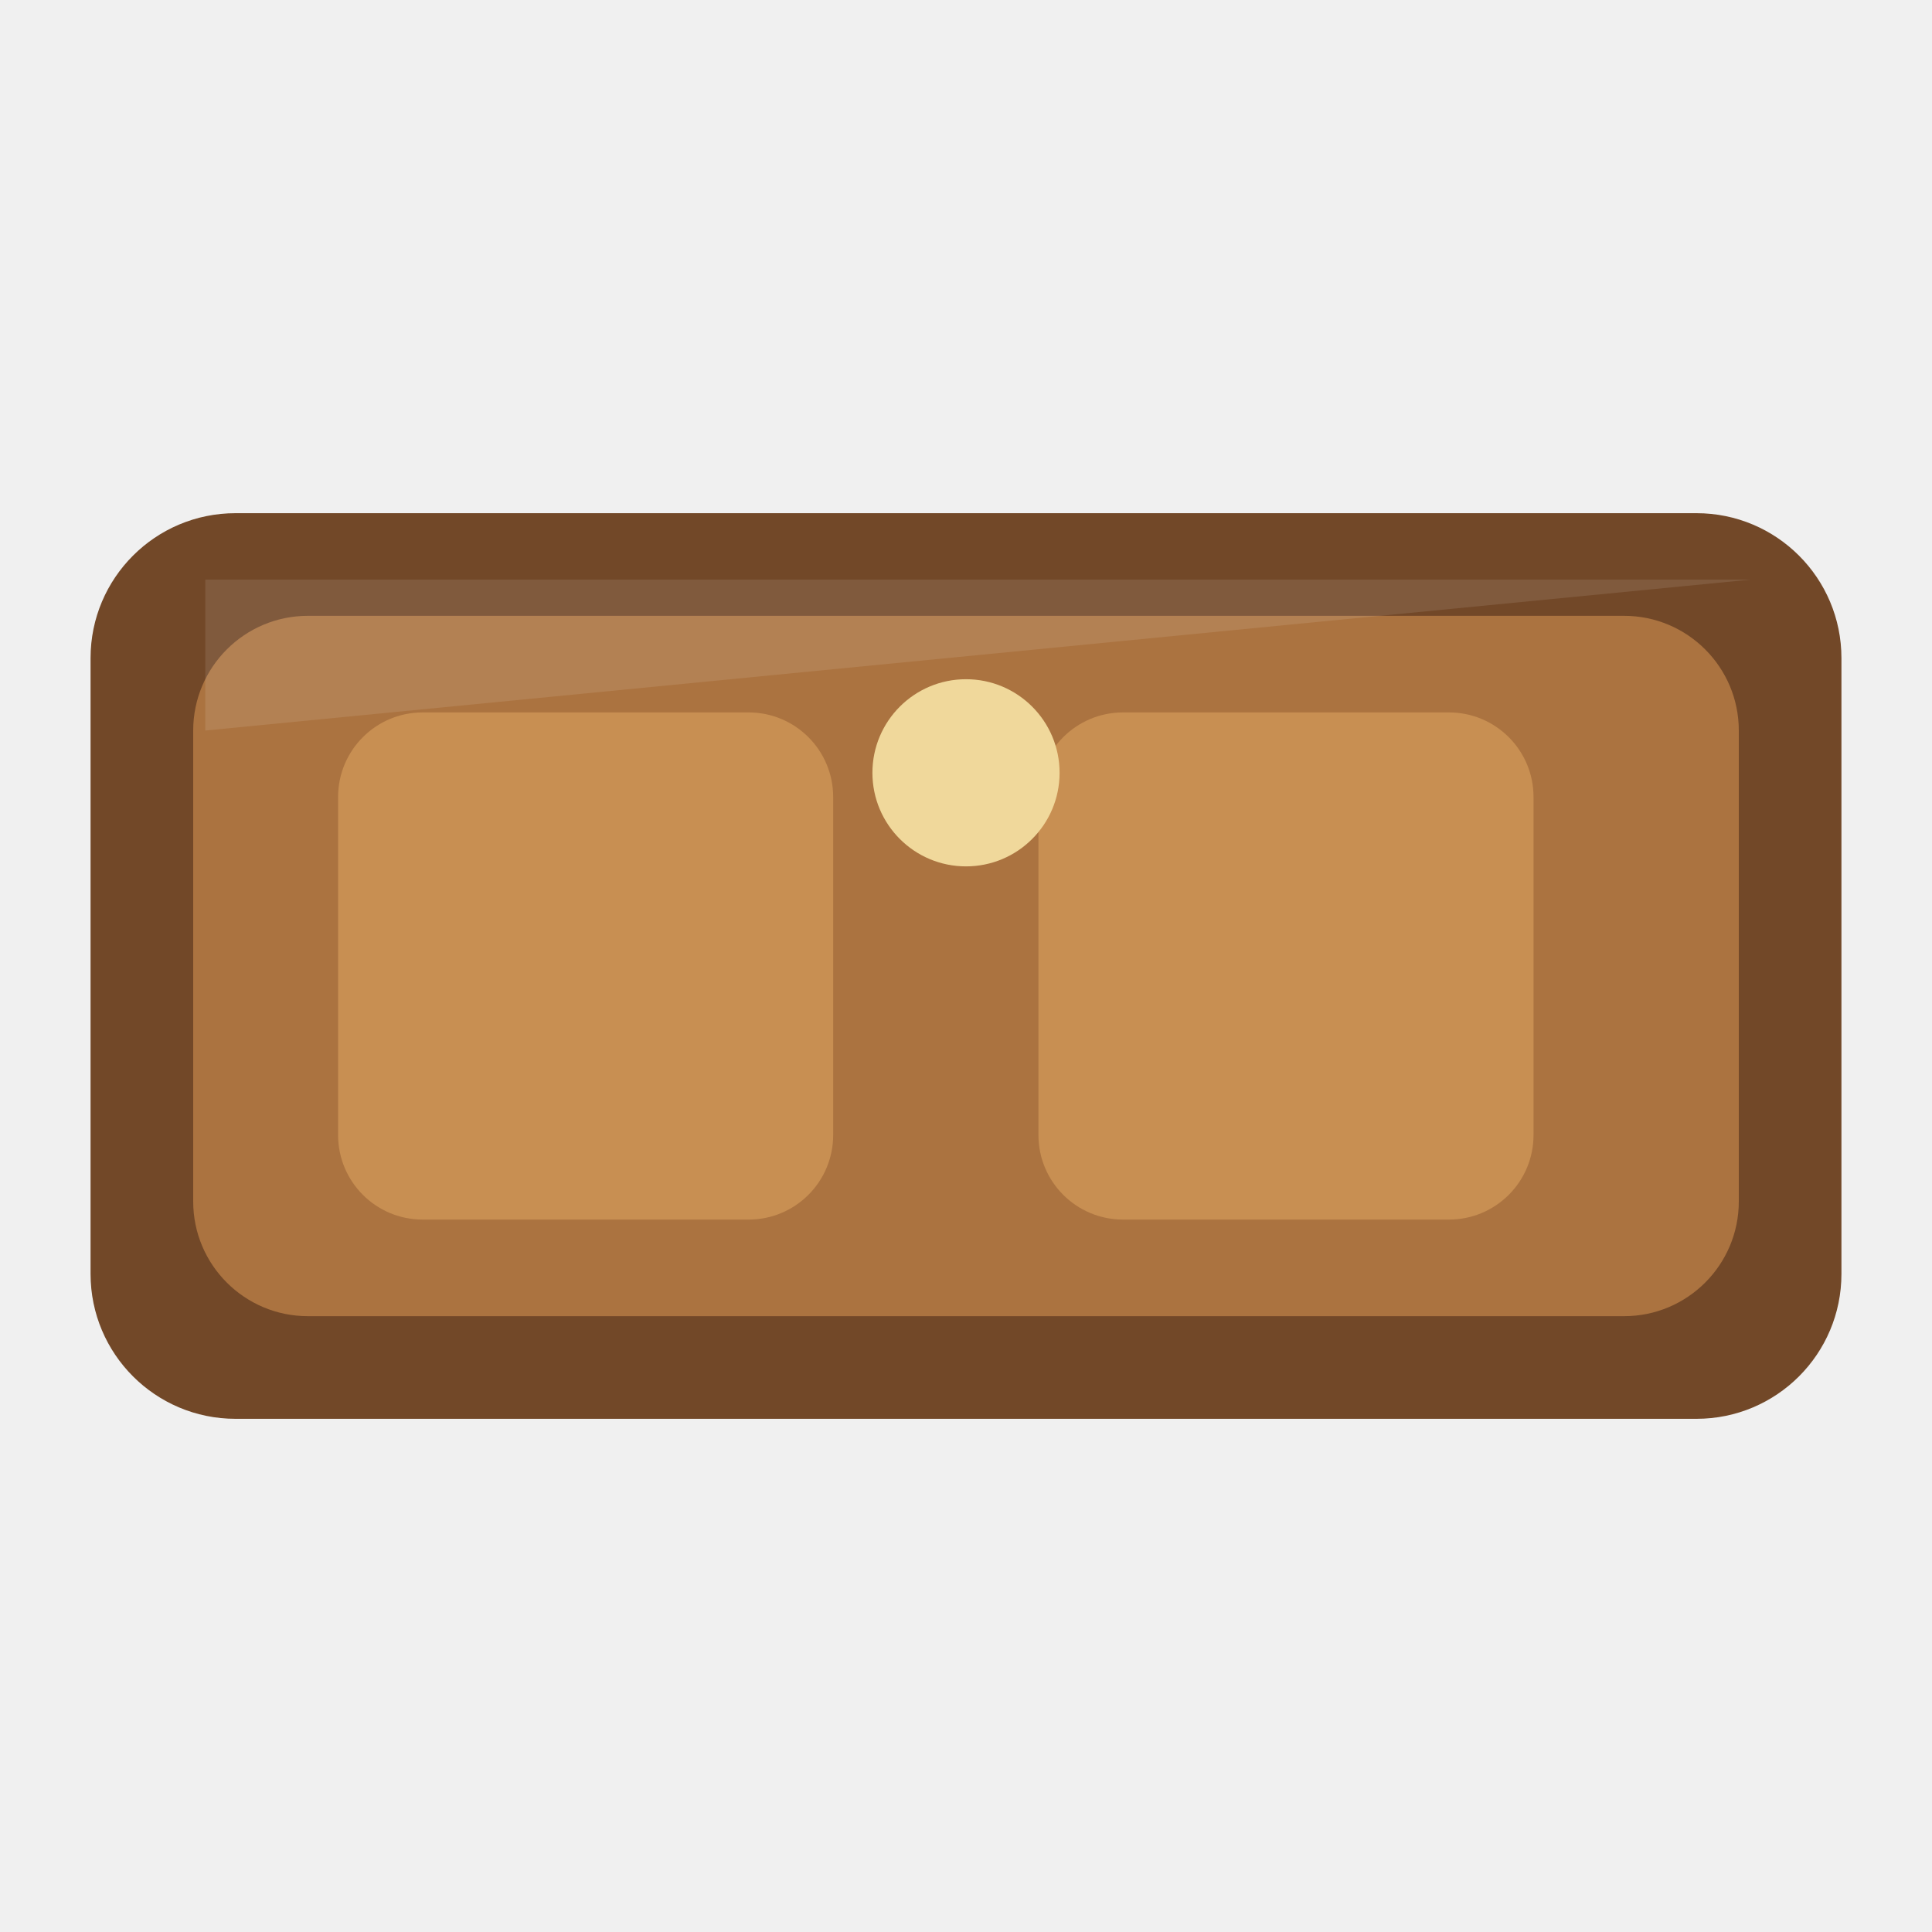
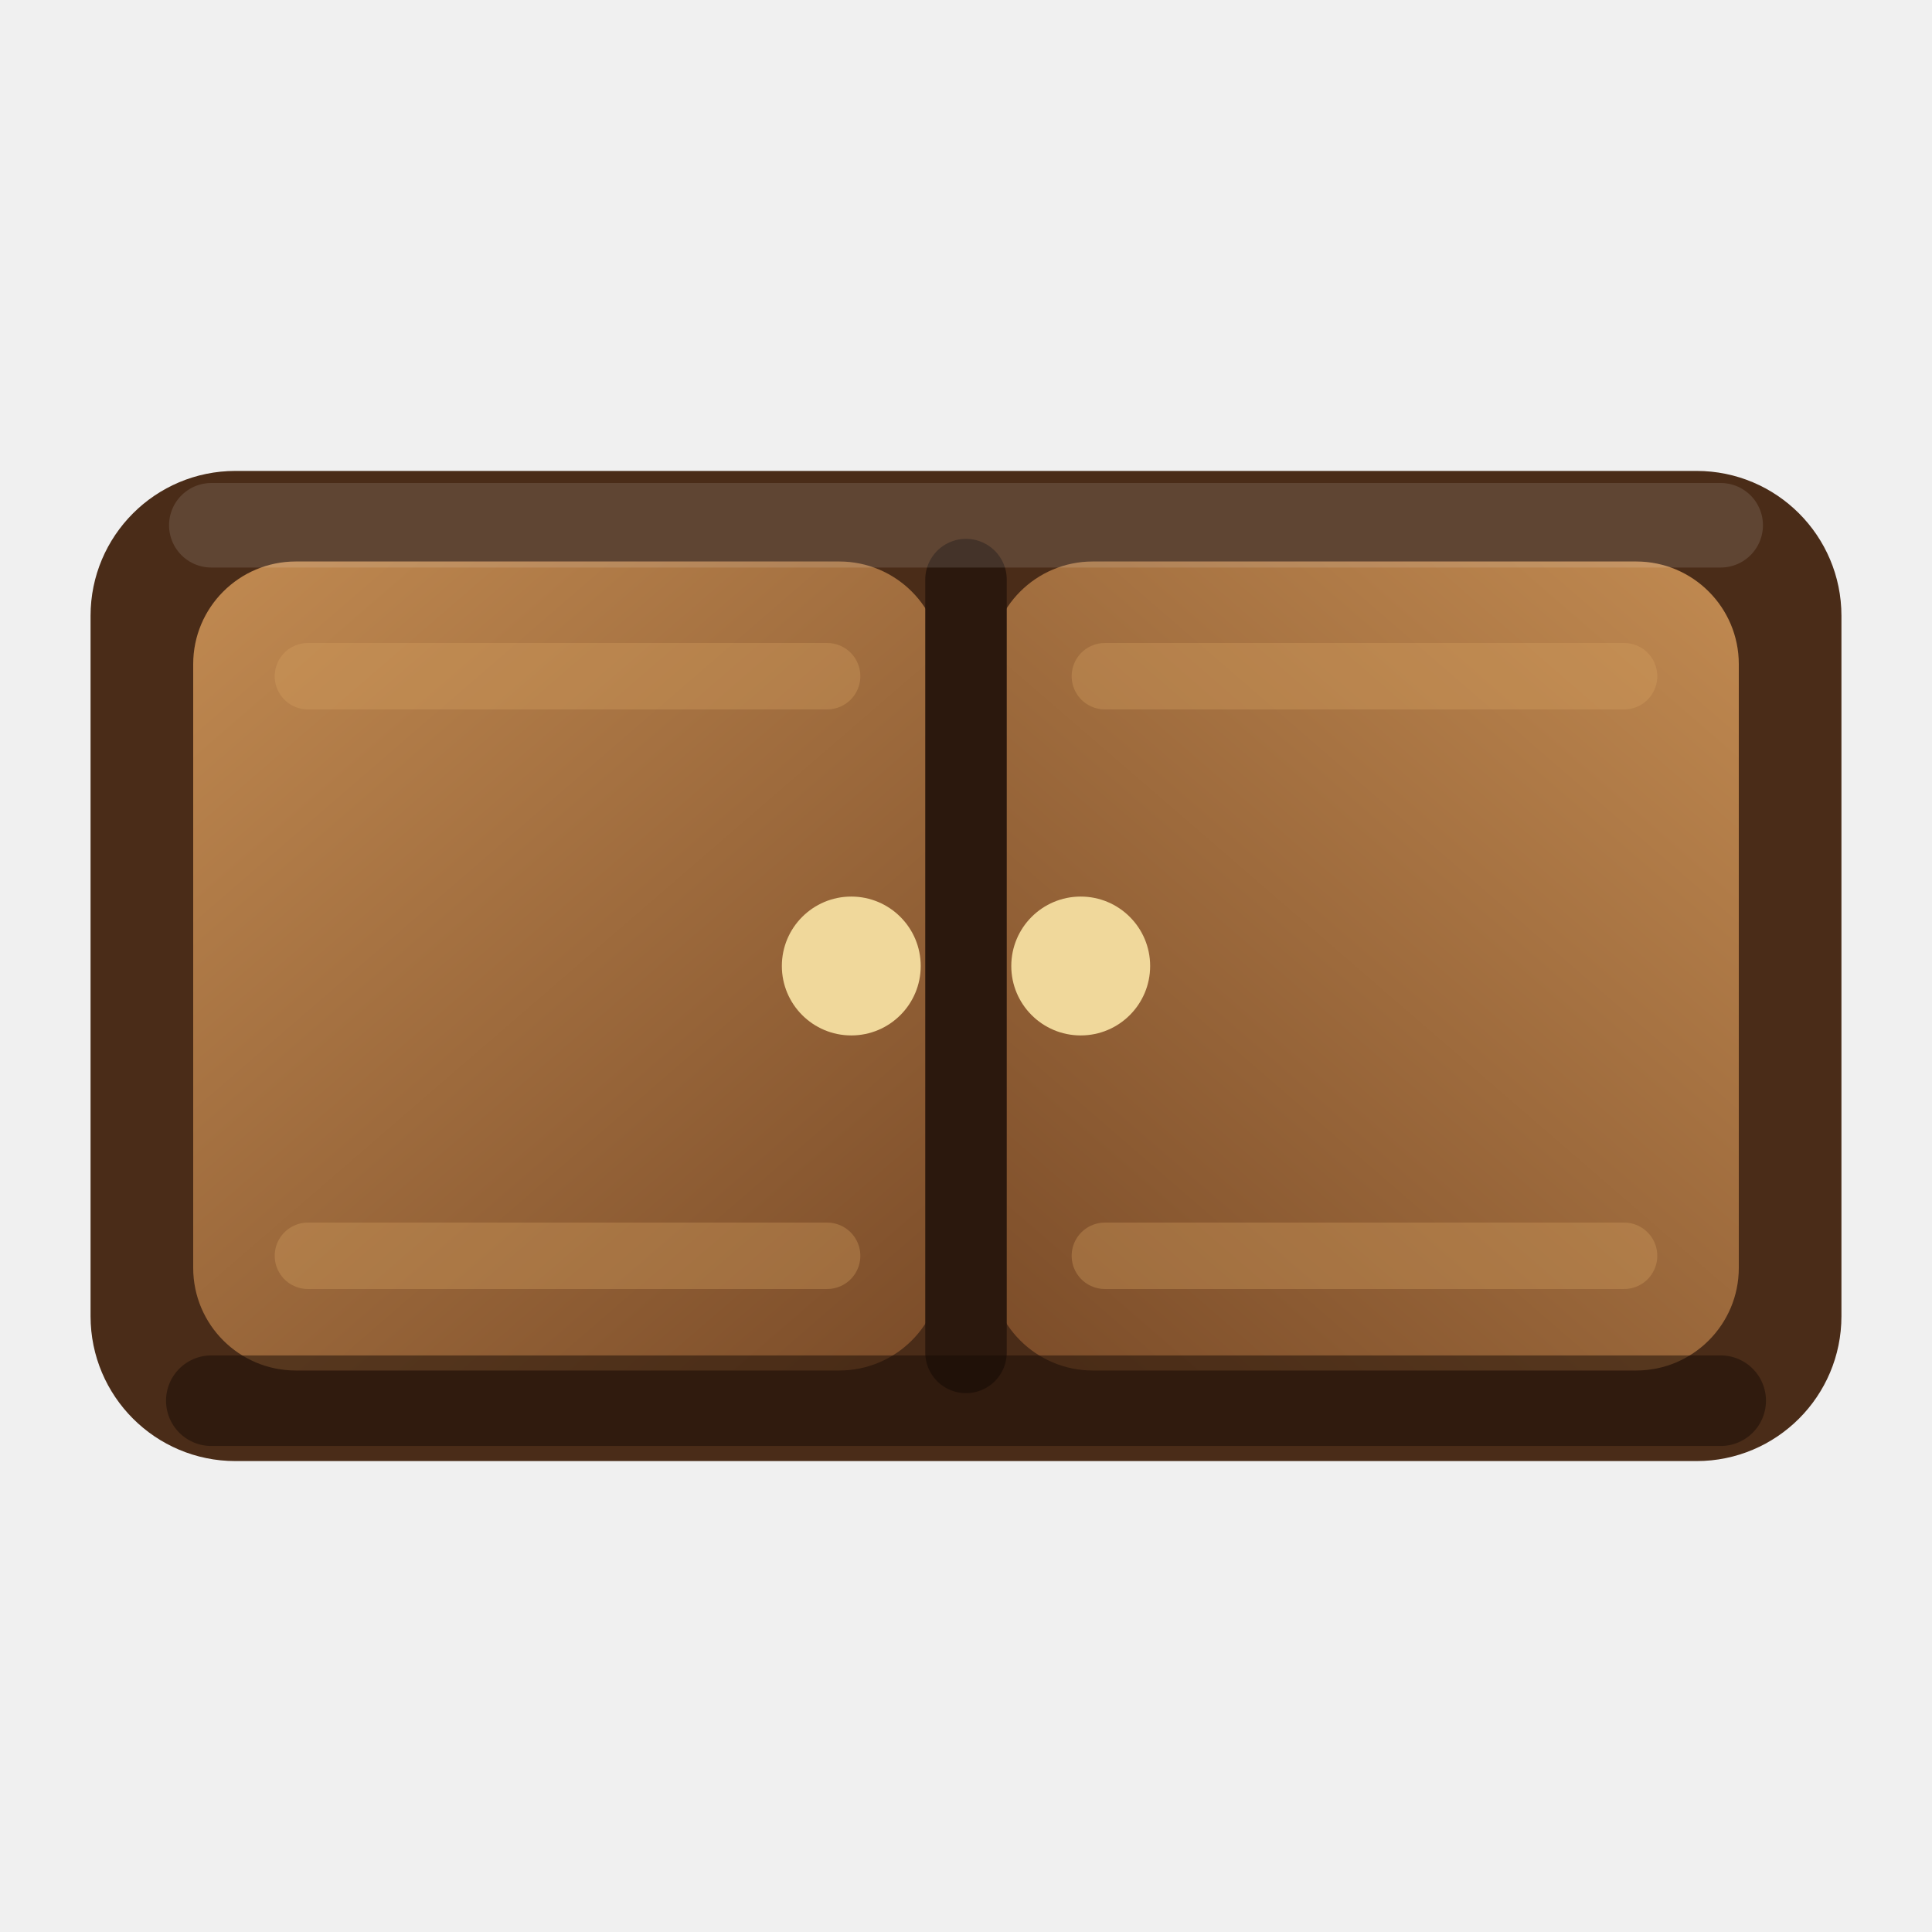
<svg xmlns="http://www.w3.org/2000/svg" viewBox="0 0 32 32">
-   <rect x="1.5" y="8.5" width="29" height="15" rx="2.4" fill="#724828" />
-   <rect x="3.2" y="10.2" width="25.6" height="11.6" rx="1.9" fill="#ab7340" />
-   <rect x="5.6" y="11.8" width="8.2" height="8.4" rx="1.4" fill="#c88f52" />
-   <rect x="17.2" y="11.8" width="8.2" height="8.4" rx="1.4" fill="#c88f52" />
-   <circle cx="16" cy="12.8" r="1.55" fill="#f0d89b" />
-   <path d="M3.4 9.6 L3.4 12.1 L29 9.6 Z" fill="#ffffff" fill-opacity="0.1" />
+   <defs>
+     <linearGradient id="closed-horizontal-left" x1="3.5" y1="9" x2="15.6" y2="23" gradientUnits="userSpaceOnUse">
+       <stop offset="0" stop-color="#c18a51" />
+       <stop offset="1" stop-color="#7a4b28" />
+     </linearGradient>
+     <linearGradient id="closed-horizontal-right" x1="28.5" y1="9" x2="16.4" y2="23" gradientUnits="userSpaceOnUse">
+       <stop offset="0" stop-color="#c18a51" />
+       <stop offset="1" stop-color="#7a4b28" />
+     </linearGradient>
+   </defs>
+   <rect x="1.5" y="7.8" width="29" height="16.4" rx="2.4" fill="#4a2c18" />
+   <rect x="3.2" y="9.3" width="12.4" height="13.4" rx="1.7" fill="url(#closed-horizontal-left)" />
+   <rect x="16.4" y="9.3" width="12.4" height="13.4" rx="1.7" fill="url(#closed-horizontal-right)" />
+   <path d="M16 9.6 V22.4" stroke="#2b180d" stroke-width="1.35" stroke-linecap="round" />
+   <path d="M5.1 11.2 H13.7 M5.1 20.8 H13.7 M18.3 11.2 H26.9 M18.3 20.8 H26.9" stroke="#d8a262" stroke-opacity=".34" stroke-width="1.1" stroke-linecap="round" />
+   <circle cx="14.1" cy="16" r="1.15" fill="#f0d89b" />
+   <circle cx="17.9" cy="16" r="1.15" fill="#f0d89b" />
+   <path d="M3.5 8.7 H28.5" stroke="#ffffff" stroke-opacity=".12" stroke-width="1.4" stroke-linecap="round" />
+   <path d="M3.5 23.2 H28.5" stroke="#160b05" stroke-opacity=".5" stroke-width="1.5" stroke-linecap="round" />
</svg>
